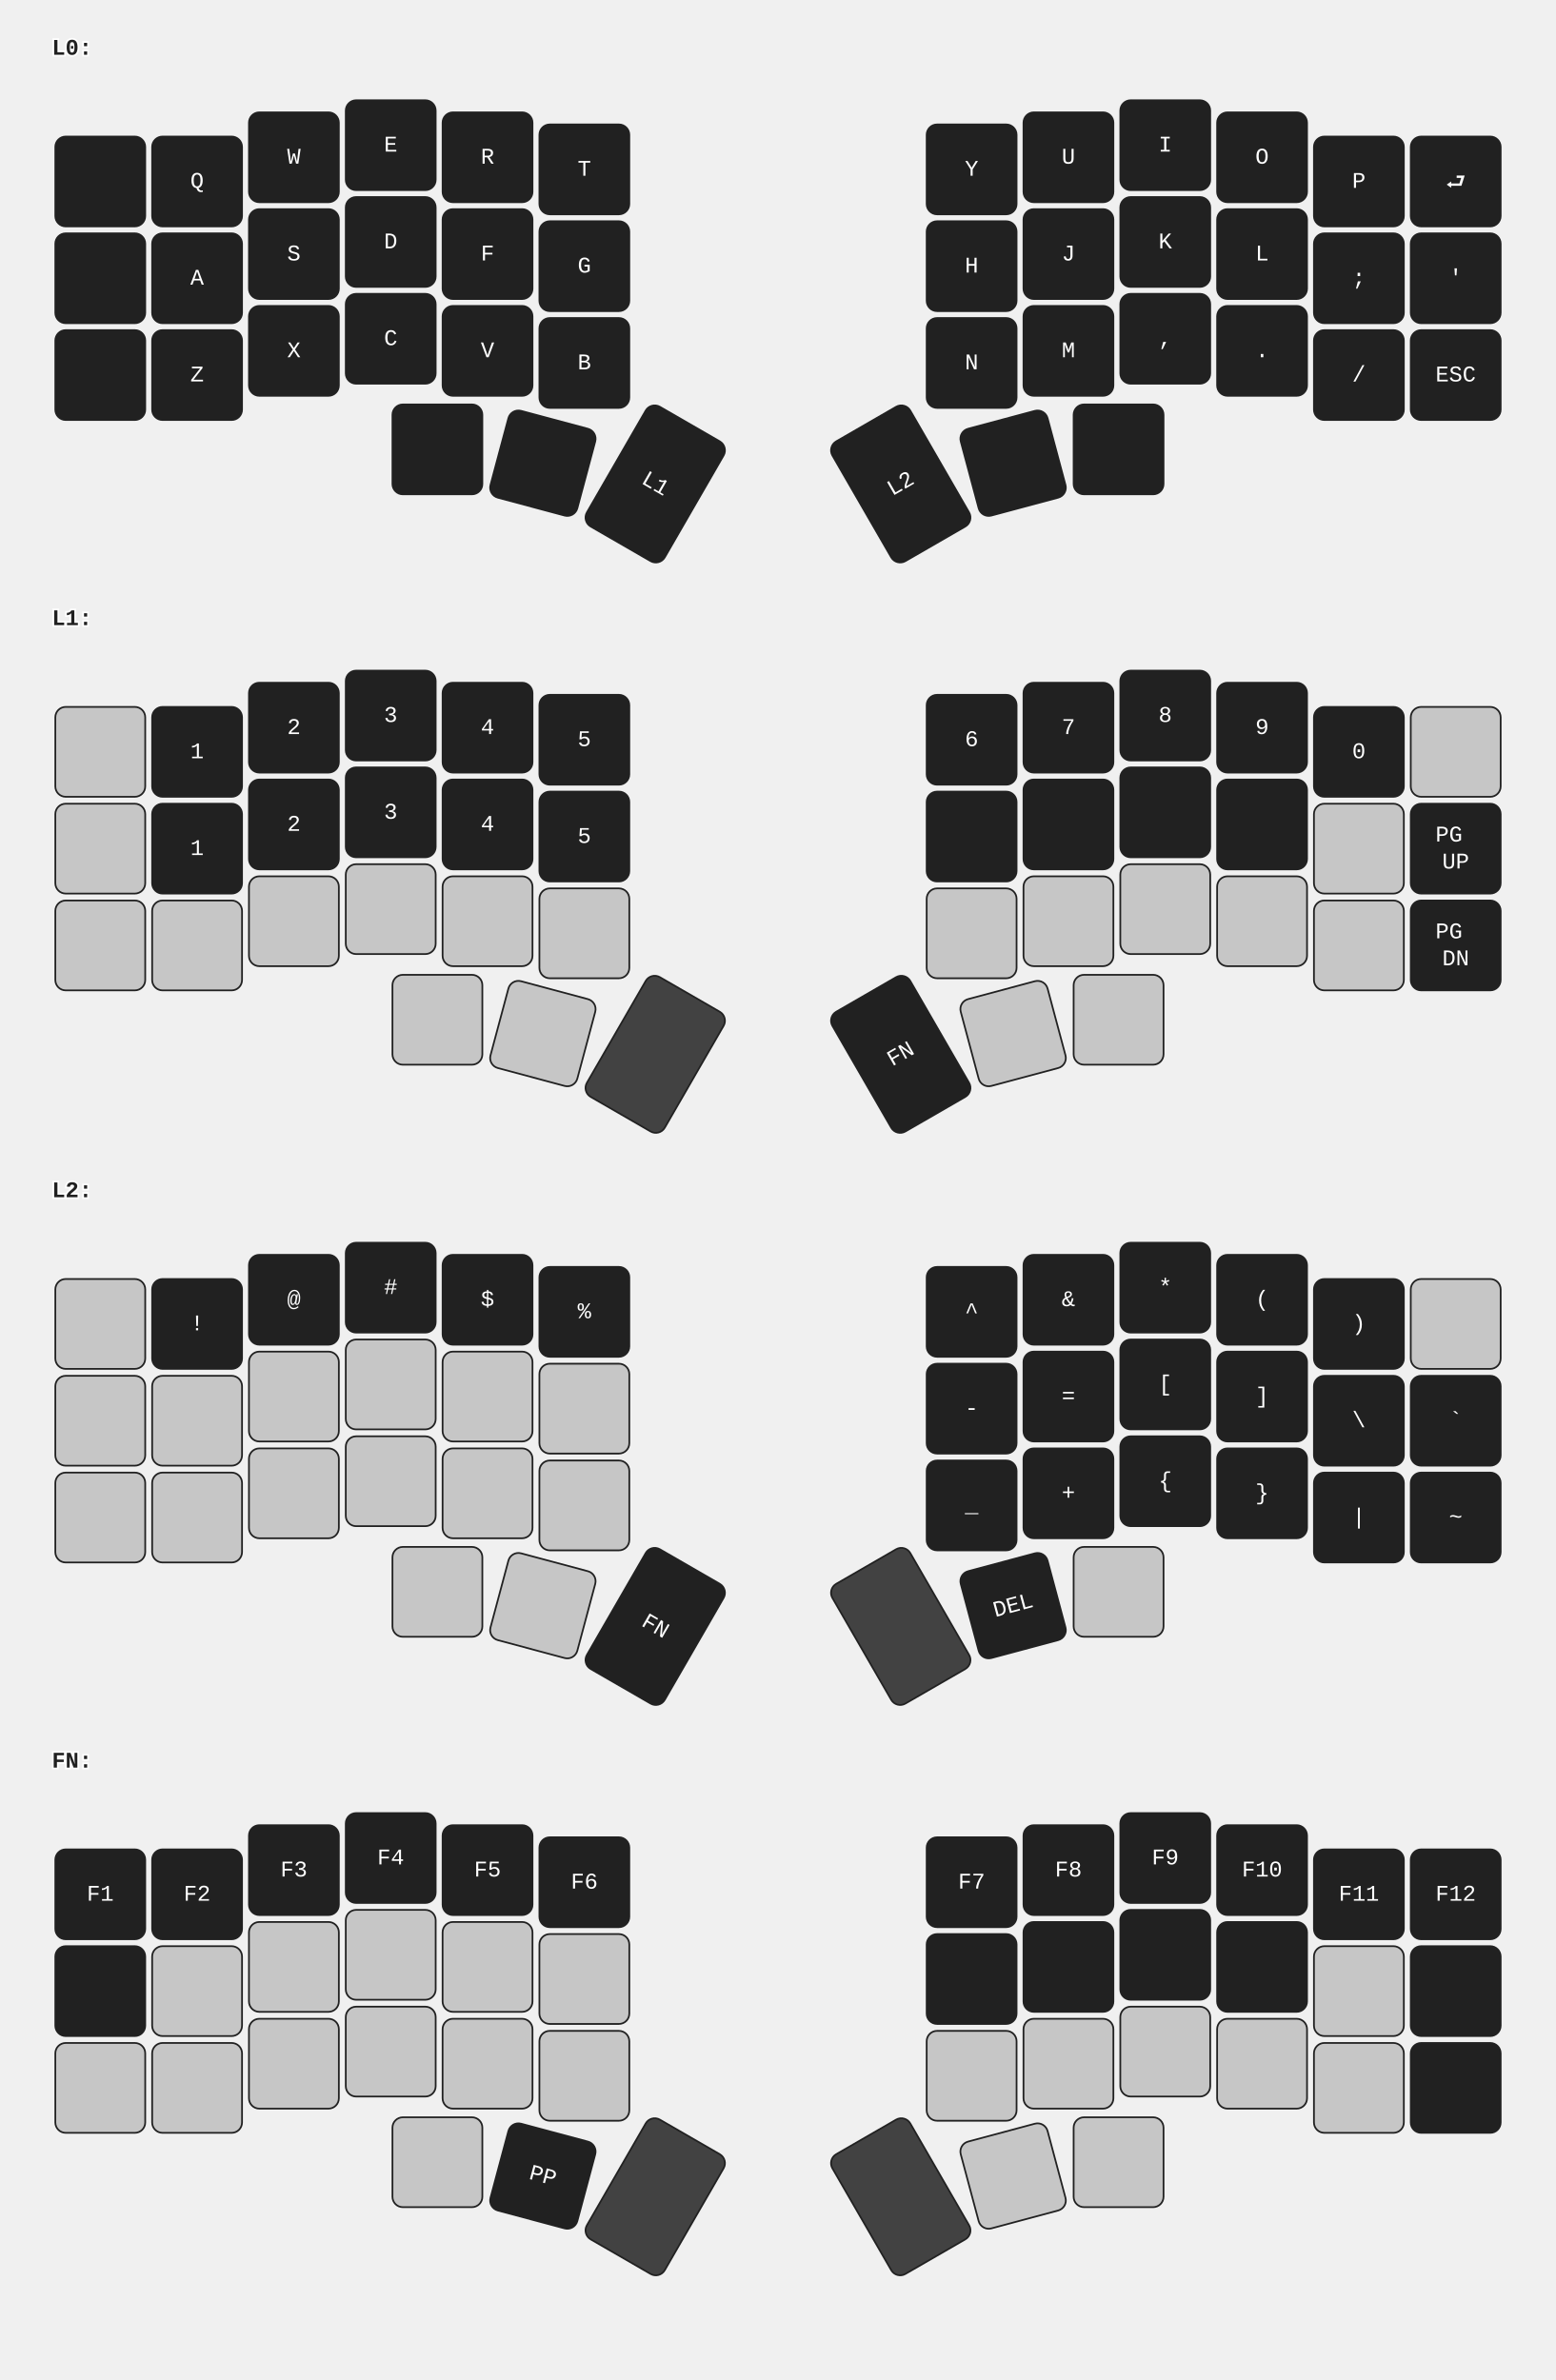
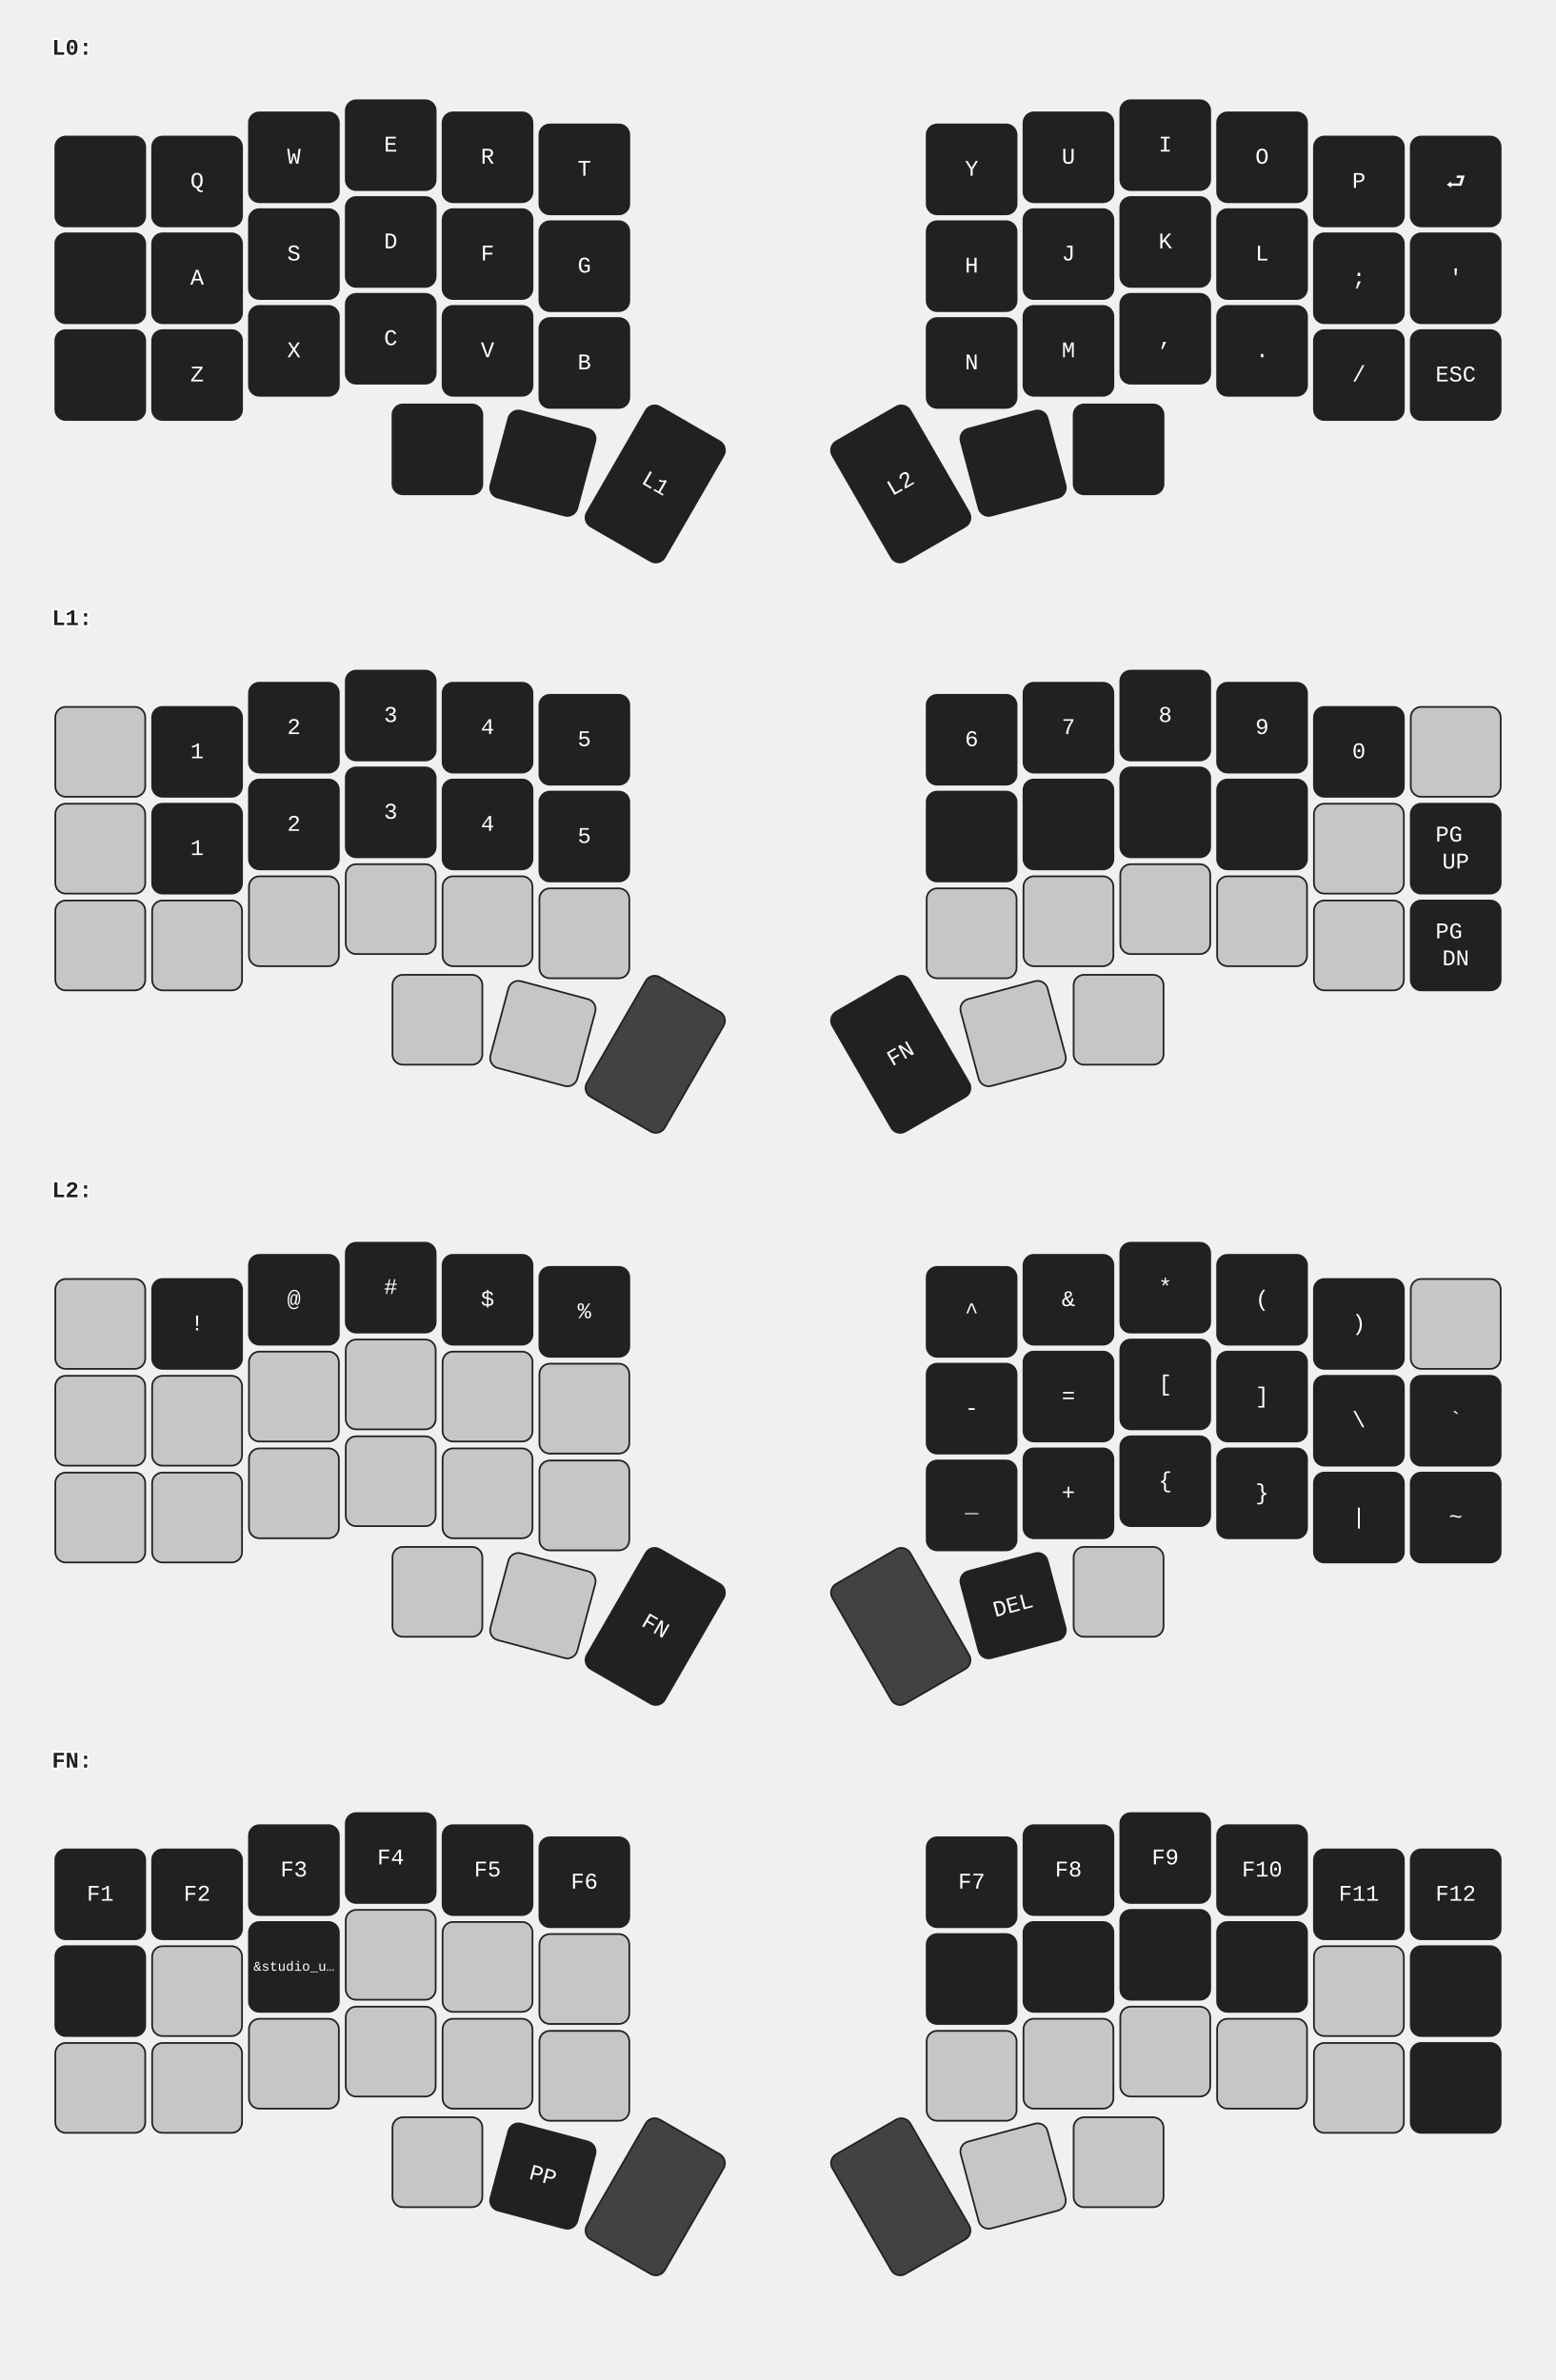
<svg xmlns="http://www.w3.org/2000/svg" xmlns:xlink="http://www.w3.org/1999/xlink" width="900" height="1377" viewBox="0 0 900 1377" class="keymap">
  <defs>/* start glyphs */
<svg id="mdi:apple-keyboard-command">
      <svg id="mdi-apple-keyboard-command" viewBox="0 0 24 24">
        <path d="M6,2A4,4 0 0,1 10,6V8H14V6A4,4 0 0,1 18,2A4,4 0 0,1 22,6A4,4 0 0,1 18,10H16V14H18A4,4 0 0,1 22,18A4,4 0 0,1 18,22A4,4 0 0,1 14,18V16H10V18A4,4 0 0,1 6,22A4,4 0 0,1 2,18A4,4 0 0,1 6,14H8V10H6A4,4 0 0,1 2,6A4,4 0 0,1 6,2M16,18A2,2 0 0,0 18,20A2,2 0 0,0 20,18A2,2 0 0,0 18,16H16V18M14,10H10V14H14V10M6,16A2,2 0 0,0 4,18A2,2 0 0,0 6,20A2,2 0 0,0 8,18V16H6M8,6A2,2 0 0,0 6,4A2,2 0 0,0 4,6A2,2 0 0,0 6,8H8V6M18,8A2,2 0 0,0 20,6A2,2 0 0,0 18,4A2,2 0 0,0 16,6V8H18Z" />
      </svg>
    </svg>
    <svg id="mdi:apple-keyboard-control">
      <svg id="mdi-apple-keyboard-control" viewBox="0 0 24 24">
        <path d="M19.78,11.78L18.36,13.19L12,6.83L5.64,13.19L4.22,11.78L12,4L19.78,11.78Z" />
      </svg>
    </svg>
    <svg id="mdi:apple-keyboard-option">
      <svg id="mdi-apple-keyboard-option" viewBox="0 0 24 24">
        <path d="M3,4H9.11L16.15,18H21V20H14.88L7.84,6H3V4M14,4H21V6H14V4Z" />
      </svg>
    </svg>
    <svg id="mdi:apple-keyboard-shift">
      <svg id="mdi-apple-keyboard-shift" viewBox="0 0 24 24">
        <path d="M15,18V12H17.17L12,6.83L6.83,12H9V18H15M12,4L22,14H17V20H7V14H2L12,4Z" />
      </svg>
    </svg>
    <svg id="mdi:arrow-down">
      <svg id="mdi-arrow-down" viewBox="0 0 24 24">
        <path d="M11,4H13V16L18.5,10.5L19.92,11.92L12,19.84L4.08,11.92L5.5,10.5L11,16V4Z" />
      </svg>
    </svg>
    <svg id="mdi:arrow-left">
      <svg id="mdi-arrow-left" viewBox="0 0 24 24">
        <path d="M20,11V13H8L13.5,18.5L12.08,19.92L4.16,12L12.08,4.08L13.5,5.5L8,11H20Z" />
      </svg>
    </svg>
    <svg id="mdi:arrow-right">
      <svg id="mdi-arrow-right" viewBox="0 0 24 24">
        <path d="M4,11V13H16L10.5,18.5L11.92,19.92L19.84,12L11.92,4.08L10.5,5.5L16,11H4Z" />
      </svg>
    </svg>
    <svg id="mdi:arrow-up">
      <svg id="mdi-arrow-up" viewBox="0 0 24 24">
        <path d="M13,20H11V8L5.5,13.5L4.08,12.08L12,4.16L19.92,12.08L18.5,13.5L13,8V20Z" />
      </svg>
    </svg>
    <svg id="mdi:backspace-outline">
      <svg id="mdi-backspace-outline" viewBox="0 0 24 24">
        <path d="M19,15.59L17.59,17L14,13.41L10.41,17L9,15.59L12.59,12L9,8.41L10.41,7L14,10.59L17.59,7L19,8.41L15.41,12L19,15.59M22,3A2,2 0 0,1 24,5V19A2,2 0 0,1 22,21H7C6.31,21 5.77,20.64 5.41,20.11L0,12L5.41,3.88C5.77,3.35 6.31,3 7,3H22M22,5H7L2.28,12L7,19H22V5Z" />
      </svg>
    </svg>
    <svg id="mdi:bluetooth">
      <svg id="mdi-bluetooth" viewBox="0 0 24 24">
        <path d="M14.88,16.29L13,18.17V14.41M13,5.83L14.88,7.71L13,9.58M17.71,7.71L12,2H11V9.58L6.41,5L5,6.41L10.59,12L5,17.58L6.41,19L11,14.41V22H12L17.71,16.29L13.41,12L17.71,7.71Z" />
      </svg>
    </svg>
    <svg id="mdi:brightness-5">
      <svg id="mdi-brightness-5" viewBox="0 0 24 24">
        <path d="M12,18A6,6 0 0,1 6,12A6,6 0 0,1 12,6A6,6 0 0,1 18,12A6,6 0 0,1 12,18M20,15.31L23.31,12L20,8.69V4H15.31L12,0.69L8.69,4H4V8.69L0.69,12L4,15.31V20H8.69L12,23.31L15.31,20H20V15.31Z" />
      </svg>
    </svg>
    <svg id="mdi:brightness-7">
      <svg id="mdi-brightness-7" viewBox="0 0 24 24">
        <path d="M12,8A4,4 0 0,0 8,12A4,4 0 0,0 12,16A4,4 0 0,0 16,12A4,4 0 0,0 12,8M12,18A6,6 0 0,1 6,12A6,6 0 0,1 12,6A6,6 0 0,1 18,12A6,6 0 0,1 12,18M20,8.69V4H15.31L12,0.69L8.69,4H4V8.69L0.69,12L4,15.31V20H8.69L12,23.31L15.31,20H20V15.31L23.31,12L20,8.69Z" />
      </svg>
    </svg>
    <svg id="mdi:keyboard-space">
      <svg id="mdi-keyboard-space" viewBox="0 0 24 24">
        <path d="M3 15H5V19H19V15H21V19C21 20.1 20.1 21 19 21H5C3.9 21 3 20.1 3 19V15Z" />
      </svg>
    </svg>
    <svg id="mdi:keyboard-tab">
      <svg id="mdi-keyboard-tab" viewBox="0 0 24 24">
        <path d="M20,18H22V6H20M11.59,7.41L15.17,11H1V13H15.17L11.59,16.58L13,18L19,12L13,6L11.59,7.41Z" />
      </svg>
    </svg>
    <svg id="mdi:skip-backward">
      <svg id="mdi-skip-backward" viewBox="0 0 24 24">
        <path d="M20,5V19L13,12M6,5V19H4V5M13,5V19L6,12" />
      </svg>
    </svg>
    <svg id="mdi:skip-forward">
      <svg id="mdi-skip-forward" viewBox="0 0 24 24">
        <path d="M4,5V19L11,12M18,5V19H20V5M11,5V19L18,12" />
      </svg>
    </svg>
    <svg id="mdi:toggle-switch">
      <svg id="mdi-toggle-switch" viewBox="0 0 24 24">
        <path d="M17,7H7A5,5 0 0,0 2,12A5,5 0 0,0 7,17H17A5,5 0 0,0 22,12A5,5 0 0,0 17,7M17,15A3,3 0 0,1 14,12A3,3 0 0,1 17,9A3,3 0 0,1 20,12A3,3 0 0,1 17,15Z" />
      </svg>
    </svg>
    <svg id="mdi:volume-minus">
      <svg id="mdi-volume-minus" viewBox="0 0 24 24">
        <path d="M3,9H7L12,4V20L7,15H3V9M14,11H22V13H14V11Z" />
      </svg>
    </svg>
    <svg id="mdi:volume-plus">
      <svg id="mdi-volume-plus" viewBox="0 0 24 24">
        <path d="M3,9H7L12,4V20L7,15H3V9M14,11H17V8H19V11H22V13H19V16H17V13H14V11Z" />
      </svg>
    </svg>
  </defs>/* end glyphs */
<style>/* inherit to force styles through use tags*/
svg path {
    fill: inherit;
}
/* font and background color specifications */
svg.keymap {
    font-family: Ubuntu Mono,SFMono-Regular,Consolas,Liberation Mono,Menlo,monospace;
    font-size: 13px;
    font-kerning: normal;
    text-rendering: optimizeLegibility;
    fill: #fff;
}

/* default key styling */
rect.key {
    fill: #212121;
    stroke: #212121;
    stroke-width: 1;
}

/* color accent for combo boxes */
rect.combo {
    fill: #424242;
}

/* color accent for held keys */
rect.held, rect.combo.held {
    fill: #424242;
}

/* color accent for ghost (optional) keys */
rect.ghost, rect.combo.ghost {
    fill: #ddd;
}

rect.trans {
  fill: rgba(33, 33, 33, 0.2)
}

text {
    text-anchor: middle;
    dominant-baseline: middle;
}

/* styling for layer labels */
text.label {
    font-weight: bold;
    text-anchor: start;
    stroke: white;
    fill: #212121;
    stroke-width: 2;
    paint-order: stroke;
}

/* styling for combo tap, and key hold/shifted label text */
text.combo, text.hold, text.shifted {
    font-size: 11px;
}

text.hold {
    text-anchor: middle;
    dominant-baseline: auto;
}

text.shifted {
    text-anchor: middle;
    dominant-baseline: hanging;
}

/* styling for hold/shifted label text in combo box */
text.combo.hold, text.combo.shifted {
    font-size: 8px;
}

/* lighter symbol for transparent keys */
text.trans {
    fill: transparent;
}

/* styling for combo dendrons */
path.combo {
    stroke-width: 1;
    stroke: gray;
    fill: none;
}

/* Start Tabler Icons Cleanup */
/* cannot use height/width with glyphs */
.icon-tabler &gt; path {
    fill: inherit;
    stroke: inherit;
}
/* hide tabler's default box */
.icon-tabler &gt; path[stroke="none"][fill="none"] {
    visibility: collapse;
}
/* End Tabler Icons Cleanup */
</style>
  <g transform="translate(30, 0)" class="layer-L0">
-     <text x="0" y="28" class="label">L0:</text>
+     <text x="0" y="28" class="label" id="L0">L0:</text>
    <g transform="translate(0, 56)">
      <g transform="translate(28, 49)" class="key keypos-0">
        <rect rx="6" ry="6" x="-26" y="-26" width="52" height="52" class="key" />
        <use href="#mdi:keyboard-tab" xlink:href="#mdi:keyboard-tab" x="-6" y="-6" height="13" width="13.0" class="key tap glyph mdi:keyboard-tab" />
      </g>
      <g transform="translate(84, 49)" class="key keypos-1">
        <rect rx="6" ry="6" x="-26" y="-26" width="52" height="52" class="key" />
        <text x="0" y="0" class="key tap">Q</text>
      </g>
      <g transform="translate(140, 35)" class="key keypos-2">
        <rect rx="6" ry="6" x="-26" y="-26" width="52" height="52" class="key" />
        <text x="0" y="0" class="key tap">W</text>
      </g>
      <g transform="translate(196, 28)" class="key keypos-3">
        <rect rx="6" ry="6" x="-26" y="-26" width="52" height="52" class="key" />
        <text x="0" y="0" class="key tap">E</text>
      </g>
      <g transform="translate(252, 35)" class="key keypos-4">
        <rect rx="6" ry="6" x="-26" y="-26" width="52" height="52" class="key" />
        <text x="0" y="0" class="key tap">R</text>
      </g>
      <g transform="translate(308, 42)" class="key keypos-5">
        <rect rx="6" ry="6" x="-26" y="-26" width="52" height="52" class="key" />
        <text x="0" y="0" class="key tap">T</text>
      </g>
      <g transform="translate(532, 42)" class="key keypos-6">
        <rect rx="6" ry="6" x="-26" y="-26" width="52" height="52" class="key" />
        <text x="0" y="0" class="key tap">Y</text>
      </g>
      <g transform="translate(588, 35)" class="key keypos-7">
        <rect rx="6" ry="6" x="-26" y="-26" width="52" height="52" class="key" />
        <text x="0" y="0" class="key tap">U</text>
      </g>
      <g transform="translate(644, 28)" class="key keypos-8">
        <rect rx="6" ry="6" x="-26" y="-26" width="52" height="52" class="key" />
        <text x="0" y="0" class="key tap">I</text>
      </g>
      <g transform="translate(700, 35)" class="key keypos-9">
        <rect rx="6" ry="6" x="-26" y="-26" width="52" height="52" class="key" />
        <text x="0" y="0" class="key tap">O</text>
      </g>
      <g transform="translate(756, 49)" class="key keypos-10">
        <rect rx="6" ry="6" x="-26" y="-26" width="52" height="52" class="key" />
        <text x="0" y="0" class="key tap">P</text>
      </g>
      <g transform="translate(812, 49)" class="key keypos-11">
        <rect rx="6" ry="6" x="-26" y="-26" width="52" height="52" class="key" />
        <text x="0" y="0" class="key tap">⮐</text>
      </g>
      <g transform="translate(28, 105)" class="key keypos-12">
        <rect rx="6" ry="6" x="-26" y="-26" width="52" height="52" class="key" />
        <use href="#mdi:apple-keyboard-control" xlink:href="#mdi:apple-keyboard-control" x="-6" y="-6" height="13" width="13.0" class="key tap glyph mdi:apple-keyboard-control" />
      </g>
      <g transform="translate(84, 105)" class="key keypos-13">
        <rect rx="6" ry="6" x="-26" y="-26" width="52" height="52" class="key" />
        <text x="0" y="0" class="key tap">A</text>
      </g>
      <g transform="translate(140, 91)" class="key keypos-14">
        <rect rx="6" ry="6" x="-26" y="-26" width="52" height="52" class="key" />
        <text x="0" y="0" class="key tap">S</text>
      </g>
      <g transform="translate(196, 84)" class="key keypos-15">
        <rect rx="6" ry="6" x="-26" y="-26" width="52" height="52" class="key" />
        <text x="0" y="0" class="key tap">D</text>
      </g>
      <g transform="translate(252, 91)" class="key keypos-16">
        <rect rx="6" ry="6" x="-26" y="-26" width="52" height="52" class="key" />
        <text x="0" y="0" class="key tap">F</text>
      </g>
      <g transform="translate(308, 98)" class="key keypos-17">
        <rect rx="6" ry="6" x="-26" y="-26" width="52" height="52" class="key" />
        <text x="0" y="0" class="key tap">G</text>
      </g>
      <g transform="translate(532, 98)" class="key keypos-18">
        <rect rx="6" ry="6" x="-26" y="-26" width="52" height="52" class="key" />
        <text x="0" y="0" class="key tap">H</text>
      </g>
      <g transform="translate(588, 91)" class="key keypos-19">
        <rect rx="6" ry="6" x="-26" y="-26" width="52" height="52" class="key" />
        <text x="0" y="0" class="key tap">J</text>
      </g>
      <g transform="translate(644, 84)" class="key keypos-20">
        <rect rx="6" ry="6" x="-26" y="-26" width="52" height="52" class="key" />
        <text x="0" y="0" class="key tap">K</text>
      </g>
      <g transform="translate(700, 91)" class="key keypos-21">
        <rect rx="6" ry="6" x="-26" y="-26" width="52" height="52" class="key" />
        <text x="0" y="0" class="key tap">L</text>
      </g>
      <g transform="translate(756, 105)" class="key keypos-22">
        <rect rx="6" ry="6" x="-26" y="-26" width="52" height="52" class="key" />
        <text x="0" y="0" class="key tap">;</text>
      </g>
      <g transform="translate(812, 105)" class="key keypos-23">
        <rect rx="6" ry="6" x="-26" y="-26" width="52" height="52" class="key" />
        <text x="0" y="0" class="key tap">'</text>
      </g>
      <g transform="translate(28, 161)" class="key keypos-24">
        <rect rx="6" ry="6" x="-26" y="-26" width="52" height="52" class="key" />
        <use href="#mdi:apple-keyboard-shift" xlink:href="#mdi:apple-keyboard-shift" x="-6" y="-6" height="13" width="13.0" class="key tap glyph mdi:apple-keyboard-shift" />
      </g>
      <g transform="translate(84, 161)" class="key keypos-25">
        <rect rx="6" ry="6" x="-26" y="-26" width="52" height="52" class="key" />
        <text x="0" y="0" class="key tap">Z</text>
      </g>
      <g transform="translate(140, 147)" class="key keypos-26">
        <rect rx="6" ry="6" x="-26" y="-26" width="52" height="52" class="key" />
        <text x="0" y="0" class="key tap">X</text>
      </g>
      <g transform="translate(196, 140)" class="key keypos-27">
        <rect rx="6" ry="6" x="-26" y="-26" width="52" height="52" class="key" />
        <text x="0" y="0" class="key tap">C</text>
      </g>
      <g transform="translate(252, 147)" class="key keypos-28">
        <rect rx="6" ry="6" x="-26" y="-26" width="52" height="52" class="key" />
        <text x="0" y="0" class="key tap">V</text>
      </g>
      <g transform="translate(308, 154)" class="key keypos-29">
        <rect rx="6" ry="6" x="-26" y="-26" width="52" height="52" class="key" />
        <text x="0" y="0" class="key tap">B</text>
      </g>
      <g transform="translate(532, 154)" class="key keypos-30">
        <rect rx="6" ry="6" x="-26" y="-26" width="52" height="52" class="key" />
        <text x="0" y="0" class="key tap">N</text>
      </g>
      <g transform="translate(588, 147)" class="key keypos-31">
        <rect rx="6" ry="6" x="-26" y="-26" width="52" height="52" class="key" />
        <text x="0" y="0" class="key tap">M</text>
      </g>
      <g transform="translate(644, 140)" class="key keypos-32">
        <rect rx="6" ry="6" x="-26" y="-26" width="52" height="52" class="key" />
        <text x="0" y="0" class="key tap">,</text>
      </g>
      <g transform="translate(700, 147)" class="key keypos-33">
        <rect rx="6" ry="6" x="-26" y="-26" width="52" height="52" class="key" />
        <text x="0" y="0" class="key tap">.</text>
      </g>
      <g transform="translate(756, 161)" class="key keypos-34">
        <rect rx="6" ry="6" x="-26" y="-26" width="52" height="52" class="key" />
        <text x="0" y="0" class="key tap">/</text>
      </g>
      <g transform="translate(812, 161)" class="key keypos-35">
        <rect rx="6" ry="6" x="-26" y="-26" width="52" height="52" class="key" />
        <text x="0" y="0" class="key tap">ESC</text>
      </g>
      <g transform="translate(223, 204)" class="key keypos-36">
        <rect rx="6" ry="6" x="-26" y="-26" width="52" height="52" class="key" />
        <use href="#mdi:apple-keyboard-command" xlink:href="#mdi:apple-keyboard-command" x="-6" y="-6" height="13" width="13.0" class="key tap glyph mdi:apple-keyboard-command" />
      </g>
      <g transform="translate(284, 212) rotate(15.0)" class="key keypos-37">
        <rect rx="6" ry="6" x="-26" y="-26" width="52" height="52" class="key" />
        <use href="#mdi:keyboard-space" xlink:href="#mdi:keyboard-space" x="-6" y="-6" height="13" width="13.0" class="key tap glyph mdi:keyboard-space" />
      </g>
      <g transform="translate(349, 224) rotate(30.0)" class="key keypos-38">
        <rect rx="6" ry="6" x="-26" y="-40" width="52" height="80" class="key" />
-         <text x="0" y="0" class="key tap">L1</text>
+         <a href="#L1">
+           <text x="0" y="0" class="key tap layer-activator">L1</text>
+         </a>
      </g>
      <g transform="translate(491, 224) rotate(-30.0)" class="key keypos-39">
        <rect rx="6" ry="6" x="-26" y="-40" width="52" height="80" class="key" />
-         <text x="0" y="0" class="key tap">L2</text>
+         <a href="#L2">
+           <text x="0" y="0" class="key tap layer-activator">L2</text>
+         </a>
      </g>
      <g transform="translate(556, 212) rotate(-15.0)" class="key keypos-40">
        <rect rx="6" ry="6" x="-26" y="-26" width="52" height="52" class="key" />
        <use href="#mdi:backspace-outline" xlink:href="#mdi:backspace-outline" x="-6" y="-6" height="13" width="13.0" class="key tap glyph mdi:backspace-outline" />
      </g>
      <g transform="translate(617, 204)" class="key keypos-41">
        <rect rx="6" ry="6" x="-26" y="-26" width="52" height="52" class="key" />
        <use href="#mdi:apple-keyboard-option" xlink:href="#mdi:apple-keyboard-option" x="-6" y="-6" height="13" width="13.0" class="key tap glyph mdi:apple-keyboard-option" />
      </g>
    </g>
  </g>
  <g transform="translate(30, 330)" class="layer-L1">
-     <text x="0" y="28" class="label">L1:</text>
+     <text x="0" y="28" class="label" id="L1">L1:</text>
    <g transform="translate(0, 56)">
      <g transform="translate(28, 49)" class="key trans keypos-0">
        <rect rx="6" ry="6" x="-26" y="-26" width="52" height="52" class="key trans" />
        <text x="0" y="0" class="key trans tap">▽</text>
      </g>
      <g transform="translate(84, 49)" class="key keypos-1">
        <rect rx="6" ry="6" x="-26" y="-26" width="52" height="52" class="key" />
        <text x="0" y="0" class="key tap">1</text>
      </g>
      <g transform="translate(140, 35)" class="key keypos-2">
        <rect rx="6" ry="6" x="-26" y="-26" width="52" height="52" class="key" />
        <text x="0" y="0" class="key tap">2</text>
      </g>
      <g transform="translate(196, 28)" class="key keypos-3">
        <rect rx="6" ry="6" x="-26" y="-26" width="52" height="52" class="key" />
        <text x="0" y="0" class="key tap">3</text>
      </g>
      <g transform="translate(252, 35)" class="key keypos-4">
        <rect rx="6" ry="6" x="-26" y="-26" width="52" height="52" class="key" />
        <text x="0" y="0" class="key tap">4</text>
      </g>
      <g transform="translate(308, 42)" class="key keypos-5">
        <rect rx="6" ry="6" x="-26" y="-26" width="52" height="52" class="key" />
        <text x="0" y="0" class="key tap">5</text>
      </g>
      <g transform="translate(532, 42)" class="key keypos-6">
        <rect rx="6" ry="6" x="-26" y="-26" width="52" height="52" class="key" />
        <text x="0" y="0" class="key tap">6</text>
      </g>
      <g transform="translate(588, 35)" class="key keypos-7">
        <rect rx="6" ry="6" x="-26" y="-26" width="52" height="52" class="key" />
        <text x="0" y="0" class="key tap">7</text>
      </g>
      <g transform="translate(644, 28)" class="key keypos-8">
        <rect rx="6" ry="6" x="-26" y="-26" width="52" height="52" class="key" />
        <text x="0" y="0" class="key tap">8</text>
      </g>
      <g transform="translate(700, 35)" class="key keypos-9">
        <rect rx="6" ry="6" x="-26" y="-26" width="52" height="52" class="key" />
        <text x="0" y="0" class="key tap">9</text>
      </g>
      <g transform="translate(756, 49)" class="key keypos-10">
        <rect rx="6" ry="6" x="-26" y="-26" width="52" height="52" class="key" />
        <text x="0" y="0" class="key tap">0</text>
      </g>
      <g transform="translate(812, 49)" class="key trans keypos-11">
        <rect rx="6" ry="6" x="-26" y="-26" width="52" height="52" class="key trans" />
        <text x="0" y="0" class="key trans tap">▽</text>
      </g>
      <g transform="translate(28, 105)" class="key trans keypos-12">
        <rect rx="6" ry="6" x="-26" y="-26" width="52" height="52" class="key trans" />
        <text x="0" y="0" class="key trans tap">▽</text>
      </g>
      <g transform="translate(84, 105)" class="key keypos-13">
        <rect rx="6" ry="6" x="-26" y="-26" width="52" height="52" class="key" />
        <text x="0" y="0" class="key tap">1</text>
        <use href="#mdi:bluetooth" xlink:href="#mdi:bluetooth" x="-5" y="-24" height="10" width="10.0" class="key shifted glyph mdi:bluetooth" />
      </g>
      <g transform="translate(140, 91)" class="key keypos-14">
        <rect rx="6" ry="6" x="-26" y="-26" width="52" height="52" class="key" />
        <text x="0" y="0" class="key tap">2</text>
        <use href="#mdi:bluetooth" xlink:href="#mdi:bluetooth" x="-5" y="-24" height="10" width="10.0" class="key shifted glyph mdi:bluetooth" />
      </g>
      <g transform="translate(196, 84)" class="key keypos-15">
        <rect rx="6" ry="6" x="-26" y="-26" width="52" height="52" class="key" />
        <text x="0" y="0" class="key tap">3</text>
        <use href="#mdi:bluetooth" xlink:href="#mdi:bluetooth" x="-5" y="-24" height="10" width="10.0" class="key shifted glyph mdi:bluetooth" />
      </g>
      <g transform="translate(252, 91)" class="key keypos-16">
        <rect rx="6" ry="6" x="-26" y="-26" width="52" height="52" class="key" />
        <text x="0" y="0" class="key tap">4</text>
        <use href="#mdi:bluetooth" xlink:href="#mdi:bluetooth" x="-5" y="-24" height="10" width="10.0" class="key shifted glyph mdi:bluetooth" />
      </g>
      <g transform="translate(308, 98)" class="key keypos-17">
        <rect rx="6" ry="6" x="-26" y="-26" width="52" height="52" class="key" />
        <text x="0" y="0" class="key tap">5</text>
        <use href="#mdi:bluetooth" xlink:href="#mdi:bluetooth" x="-5" y="-24" height="10" width="10.0" class="key shifted glyph mdi:bluetooth" />
      </g>
      <g transform="translate(532, 98)" class="key keypos-18">
        <rect rx="6" ry="6" x="-26" y="-26" width="52" height="52" class="key" />
        <use href="#mdi:arrow-left" xlink:href="#mdi:arrow-left" x="-6" y="-6" height="13" width="13.0" class="key tap glyph mdi:arrow-left" />
      </g>
      <g transform="translate(588, 91)" class="key keypos-19">
        <rect rx="6" ry="6" x="-26" y="-26" width="52" height="52" class="key" />
        <use href="#mdi:arrow-down" xlink:href="#mdi:arrow-down" x="-6" y="-6" height="13" width="13.0" class="key tap glyph mdi:arrow-down" />
      </g>
      <g transform="translate(644, 84)" class="key keypos-20">
        <rect rx="6" ry="6" x="-26" y="-26" width="52" height="52" class="key" />
        <use href="#mdi:arrow-up" xlink:href="#mdi:arrow-up" x="-6" y="-6" height="13" width="13.0" class="key tap glyph mdi:arrow-up" />
      </g>
      <g transform="translate(700, 91)" class="key keypos-21">
        <rect rx="6" ry="6" x="-26" y="-26" width="52" height="52" class="key" />
        <use href="#mdi:arrow-right" xlink:href="#mdi:arrow-right" x="-6" y="-6" height="13" width="13.0" class="key tap glyph mdi:arrow-right" />
      </g>
      <g transform="translate(756, 105)" class="key trans keypos-22">
        <rect rx="6" ry="6" x="-26" y="-26" width="52" height="52" class="key trans" />
        <text x="0" y="0" class="key trans tap">▽</text>
      </g>
      <g transform="translate(812, 105)" class="key keypos-23">
        <rect rx="6" ry="6" x="-26" y="-26" width="52" height="52" class="key" />
        <text x="0" y="0" class="key tap">
          <tspan x="0" dy="-0.6em">PG</tspan>
          <tspan x="0" dy="1.2em">UP</tspan>
        </text>
      </g>
      <g transform="translate(28, 161)" class="key trans keypos-24">
        <rect rx="6" ry="6" x="-26" y="-26" width="52" height="52" class="key trans" />
        <text x="0" y="0" class="key trans tap">▽</text>
      </g>
      <g transform="translate(84, 161)" class="key trans keypos-25">
        <rect rx="6" ry="6" x="-26" y="-26" width="52" height="52" class="key trans" />
        <text x="0" y="0" class="key trans tap">▽</text>
      </g>
      <g transform="translate(140, 147)" class="key trans keypos-26">
        <rect rx="6" ry="6" x="-26" y="-26" width="52" height="52" class="key trans" />
        <text x="0" y="0" class="key trans tap">▽</text>
      </g>
      <g transform="translate(196, 140)" class="key trans keypos-27">
        <rect rx="6" ry="6" x="-26" y="-26" width="52" height="52" class="key trans" />
        <text x="0" y="0" class="key trans tap">▽</text>
      </g>
      <g transform="translate(252, 147)" class="key trans keypos-28">
        <rect rx="6" ry="6" x="-26" y="-26" width="52" height="52" class="key trans" />
        <text x="0" y="0" class="key trans tap">▽</text>
      </g>
      <g transform="translate(308, 154)" class="key trans keypos-29">
        <rect rx="6" ry="6" x="-26" y="-26" width="52" height="52" class="key trans" />
        <text x="0" y="0" class="key trans tap">▽</text>
      </g>
      <g transform="translate(532, 154)" class="key trans keypos-30">
        <rect rx="6" ry="6" x="-26" y="-26" width="52" height="52" class="key trans" />
        <text x="0" y="0" class="key trans tap">▽</text>
      </g>
      <g transform="translate(588, 147)" class="key trans keypos-31">
        <rect rx="6" ry="6" x="-26" y="-26" width="52" height="52" class="key trans" />
        <text x="0" y="0" class="key trans tap">▽</text>
      </g>
      <g transform="translate(644, 140)" class="key trans keypos-32">
        <rect rx="6" ry="6" x="-26" y="-26" width="52" height="52" class="key trans" />
        <text x="0" y="0" class="key trans tap">▽</text>
      </g>
      <g transform="translate(700, 147)" class="key trans keypos-33">
        <rect rx="6" ry="6" x="-26" y="-26" width="52" height="52" class="key trans" />
        <text x="0" y="0" class="key trans tap">▽</text>
      </g>
      <g transform="translate(756, 161)" class="key trans keypos-34">
        <rect rx="6" ry="6" x="-26" y="-26" width="52" height="52" class="key trans" />
        <text x="0" y="0" class="key trans tap">▽</text>
      </g>
      <g transform="translate(812, 161)" class="key keypos-35">
        <rect rx="6" ry="6" x="-26" y="-26" width="52" height="52" class="key" />
        <text x="0" y="0" class="key tap">
          <tspan x="0" dy="-0.6em">PG</tspan>
          <tspan x="0" dy="1.2em">DN</tspan>
        </text>
      </g>
      <g transform="translate(223, 204)" class="key trans keypos-36">
        <rect rx="6" ry="6" x="-26" y="-26" width="52" height="52" class="key trans" />
        <text x="0" y="0" class="key trans tap">▽</text>
      </g>
      <g transform="translate(284, 212) rotate(15.0)" class="key trans keypos-37">
        <rect rx="6" ry="6" x="-26" y="-26" width="52" height="52" class="key trans" />
        <text x="0" y="0" class="key trans tap">▽</text>
      </g>
      <g transform="translate(349, 224) rotate(30.0)" class="key held keypos-38">
        <rect rx="6" ry="6" x="-26" y="-40" width="52" height="80" class="key held" />
      </g>
      <g transform="translate(491, 224) rotate(-30.0)" class="key keypos-39">
        <rect rx="6" ry="6" x="-26" y="-40" width="52" height="80" class="key" />
-         <text x="0" y="0" class="key tap">FN</text>
+         <a href="#FN">
+           <text x="0" y="0" class="key tap layer-activator">FN</text>
+         </a>
      </g>
      <g transform="translate(556, 212) rotate(-15.0)" class="key trans keypos-40">
        <rect rx="6" ry="6" x="-26" y="-26" width="52" height="52" class="key trans" />
        <text x="0" y="0" class="key trans tap">▽</text>
      </g>
      <g transform="translate(617, 204)" class="key trans keypos-41">
        <rect rx="6" ry="6" x="-26" y="-26" width="52" height="52" class="key trans" />
        <text x="0" y="0" class="key trans tap">▽</text>
      </g>
    </g>
  </g>
  <g transform="translate(30, 661)" class="layer-L2">
-     <text x="0" y="28" class="label">L2:</text>
+     <text x="0" y="28" class="label" id="L2">L2:</text>
    <g transform="translate(0, 56)">
      <g transform="translate(28, 49)" class="key trans keypos-0">
        <rect rx="6" ry="6" x="-26" y="-26" width="52" height="52" class="key trans" />
        <text x="0" y="0" class="key trans tap">▽</text>
      </g>
      <g transform="translate(84, 49)" class="key keypos-1">
        <rect rx="6" ry="6" x="-26" y="-26" width="52" height="52" class="key" />
        <text x="0" y="0" class="key tap">!</text>
      </g>
      <g transform="translate(140, 35)" class="key keypos-2">
        <rect rx="6" ry="6" x="-26" y="-26" width="52" height="52" class="key" />
        <text x="0" y="0" class="key tap">@</text>
      </g>
      <g transform="translate(196, 28)" class="key keypos-3">
        <rect rx="6" ry="6" x="-26" y="-26" width="52" height="52" class="key" />
        <text x="0" y="0" class="key tap">#</text>
      </g>
      <g transform="translate(252, 35)" class="key keypos-4">
        <rect rx="6" ry="6" x="-26" y="-26" width="52" height="52" class="key" />
        <text x="0" y="0" class="key tap">$</text>
      </g>
      <g transform="translate(308, 42)" class="key keypos-5">
        <rect rx="6" ry="6" x="-26" y="-26" width="52" height="52" class="key" />
        <text x="0" y="0" class="key tap">%</text>
      </g>
      <g transform="translate(532, 42)" class="key keypos-6">
        <rect rx="6" ry="6" x="-26" y="-26" width="52" height="52" class="key" />
        <text x="0" y="0" class="key tap">^</text>
      </g>
      <g transform="translate(588, 35)" class="key keypos-7">
        <rect rx="6" ry="6" x="-26" y="-26" width="52" height="52" class="key" />
        <text x="0" y="0" class="key tap">&amp;</text>
      </g>
      <g transform="translate(644, 28)" class="key keypos-8">
        <rect rx="6" ry="6" x="-26" y="-26" width="52" height="52" class="key" />
        <text x="0" y="0" class="key tap">*</text>
      </g>
      <g transform="translate(700, 35)" class="key keypos-9">
        <rect rx="6" ry="6" x="-26" y="-26" width="52" height="52" class="key" />
        <text x="0" y="0" class="key tap">(</text>
      </g>
      <g transform="translate(756, 49)" class="key keypos-10">
        <rect rx="6" ry="6" x="-26" y="-26" width="52" height="52" class="key" />
        <text x="0" y="0" class="key tap">)</text>
      </g>
      <g transform="translate(812, 49)" class="key trans keypos-11">
        <rect rx="6" ry="6" x="-26" y="-26" width="52" height="52" class="key trans" />
        <text x="0" y="0" class="key trans tap">▽</text>
      </g>
      <g transform="translate(28, 105)" class="key trans keypos-12">
        <rect rx="6" ry="6" x="-26" y="-26" width="52" height="52" class="key trans" />
        <text x="0" y="0" class="key trans tap">▽</text>
      </g>
      <g transform="translate(84, 105)" class="key trans keypos-13">
        <rect rx="6" ry="6" x="-26" y="-26" width="52" height="52" class="key trans" />
        <text x="0" y="0" class="key trans tap">▽</text>
      </g>
      <g transform="translate(140, 91)" class="key trans keypos-14">
        <rect rx="6" ry="6" x="-26" y="-26" width="52" height="52" class="key trans" />
        <text x="0" y="0" class="key trans tap">▽</text>
      </g>
      <g transform="translate(196, 84)" class="key trans keypos-15">
        <rect rx="6" ry="6" x="-26" y="-26" width="52" height="52" class="key trans" />
        <text x="0" y="0" class="key trans tap">▽</text>
      </g>
      <g transform="translate(252, 91)" class="key trans keypos-16">
        <rect rx="6" ry="6" x="-26" y="-26" width="52" height="52" class="key trans" />
        <text x="0" y="0" class="key trans tap">▽</text>
      </g>
      <g transform="translate(308, 98)" class="key trans keypos-17">
        <rect rx="6" ry="6" x="-26" y="-26" width="52" height="52" class="key trans" />
        <text x="0" y="0" class="key trans tap">▽</text>
      </g>
      <g transform="translate(532, 98)" class="key keypos-18">
        <rect rx="6" ry="6" x="-26" y="-26" width="52" height="52" class="key" />
        <text x="0" y="0" class="key tap">-</text>
      </g>
      <g transform="translate(588, 91)" class="key keypos-19">
        <rect rx="6" ry="6" x="-26" y="-26" width="52" height="52" class="key" />
        <text x="0" y="0" class="key tap">=</text>
      </g>
      <g transform="translate(644, 84)" class="key keypos-20">
        <rect rx="6" ry="6" x="-26" y="-26" width="52" height="52" class="key" />
        <text x="0" y="0" class="key tap">[</text>
      </g>
      <g transform="translate(700, 91)" class="key keypos-21">
        <rect rx="6" ry="6" x="-26" y="-26" width="52" height="52" class="key" />
        <text x="0" y="0" class="key tap">]</text>
      </g>
      <g transform="translate(756, 105)" class="key keypos-22">
        <rect rx="6" ry="6" x="-26" y="-26" width="52" height="52" class="key" />
        <text x="0" y="0" class="key tap">\</text>
      </g>
      <g transform="translate(812, 105)" class="key keypos-23">
        <rect rx="6" ry="6" x="-26" y="-26" width="52" height="52" class="key" />
        <text x="0" y="0" class="key tap">`</text>
      </g>
      <g transform="translate(28, 161)" class="key trans keypos-24">
        <rect rx="6" ry="6" x="-26" y="-26" width="52" height="52" class="key trans" />
        <text x="0" y="0" class="key trans tap">▽</text>
      </g>
      <g transform="translate(84, 161)" class="key trans keypos-25">
        <rect rx="6" ry="6" x="-26" y="-26" width="52" height="52" class="key trans" />
        <text x="0" y="0" class="key trans tap">▽</text>
      </g>
      <g transform="translate(140, 147)" class="key trans keypos-26">
        <rect rx="6" ry="6" x="-26" y="-26" width="52" height="52" class="key trans" />
        <text x="0" y="0" class="key trans tap">▽</text>
      </g>
      <g transform="translate(196, 140)" class="key trans keypos-27">
        <rect rx="6" ry="6" x="-26" y="-26" width="52" height="52" class="key trans" />
        <text x="0" y="0" class="key trans tap">▽</text>
      </g>
      <g transform="translate(252, 147)" class="key trans keypos-28">
        <rect rx="6" ry="6" x="-26" y="-26" width="52" height="52" class="key trans" />
        <text x="0" y="0" class="key trans tap">▽</text>
      </g>
      <g transform="translate(308, 154)" class="key trans keypos-29">
        <rect rx="6" ry="6" x="-26" y="-26" width="52" height="52" class="key trans" />
        <text x="0" y="0" class="key trans tap">▽</text>
      </g>
      <g transform="translate(532, 154)" class="key keypos-30">
        <rect rx="6" ry="6" x="-26" y="-26" width="52" height="52" class="key" />
        <text x="0" y="0" class="key tap">_</text>
      </g>
      <g transform="translate(588, 147)" class="key keypos-31">
        <rect rx="6" ry="6" x="-26" y="-26" width="52" height="52" class="key" />
        <text x="0" y="0" class="key tap">+</text>
      </g>
      <g transform="translate(644, 140)" class="key keypos-32">
        <rect rx="6" ry="6" x="-26" y="-26" width="52" height="52" class="key" />
        <text x="0" y="0" class="key tap">{</text>
      </g>
      <g transform="translate(700, 147)" class="key keypos-33">
        <rect rx="6" ry="6" x="-26" y="-26" width="52" height="52" class="key" />
        <text x="0" y="0" class="key tap">}</text>
      </g>
      <g transform="translate(756, 161)" class="key keypos-34">
        <rect rx="6" ry="6" x="-26" y="-26" width="52" height="52" class="key" />
        <text x="0" y="0" class="key tap">|</text>
      </g>
      <g transform="translate(812, 161)" class="key keypos-35">
        <rect rx="6" ry="6" x="-26" y="-26" width="52" height="52" class="key" />
        <text x="0" y="0" class="key tap">~</text>
      </g>
      <g transform="translate(223, 204)" class="key trans keypos-36">
        <rect rx="6" ry="6" x="-26" y="-26" width="52" height="52" class="key trans" />
        <text x="0" y="0" class="key trans tap">▽</text>
      </g>
      <g transform="translate(284, 212) rotate(15.0)" class="key trans keypos-37">
        <rect rx="6" ry="6" x="-26" y="-26" width="52" height="52" class="key trans" />
        <text x="0" y="0" class="key trans tap">▽</text>
      </g>
      <g transform="translate(349, 224) rotate(30.0)" class="key keypos-38">
        <rect rx="6" ry="6" x="-26" y="-40" width="52" height="80" class="key" />
-         <text x="0" y="0" class="key tap">FN</text>
+         <a href="#FN">
+           <text x="0" y="0" class="key tap layer-activator">FN</text>
+         </a>
      </g>
      <g transform="translate(491, 224) rotate(-30.0)" class="key held keypos-39">
        <rect rx="6" ry="6" x="-26" y="-40" width="52" height="80" class="key held" />
      </g>
      <g transform="translate(556, 212) rotate(-15.0)" class="key keypos-40">
        <rect rx="6" ry="6" x="-26" y="-26" width="52" height="52" class="key" />
        <text x="0" y="0" class="key tap">DEL</text>
      </g>
      <g transform="translate(617, 204)" class="key trans keypos-41">
        <rect rx="6" ry="6" x="-26" y="-26" width="52" height="52" class="key trans" />
        <text x="0" y="0" class="key trans tap">▽</text>
      </g>
    </g>
  </g>
  <g transform="translate(30, 991)" class="layer-FN">
-     <text x="0" y="28" class="label">FN:</text>
+     <text x="0" y="28" class="label" id="FN">FN:</text>
    <g transform="translate(0, 56)">
      <g transform="translate(28, 49)" class="key keypos-0">
        <rect rx="6" ry="6" x="-26" y="-26" width="52" height="52" class="key" />
        <text x="0" y="0" class="key tap">F1</text>
      </g>
      <g transform="translate(84, 49)" class="key keypos-1">
        <rect rx="6" ry="6" x="-26" y="-26" width="52" height="52" class="key" />
        <text x="0" y="0" class="key tap">F2</text>
      </g>
      <g transform="translate(140, 35)" class="key keypos-2">
        <rect rx="6" ry="6" x="-26" y="-26" width="52" height="52" class="key" />
        <text x="0" y="0" class="key tap">F3</text>
      </g>
      <g transform="translate(196, 28)" class="key keypos-3">
        <rect rx="6" ry="6" x="-26" y="-26" width="52" height="52" class="key" />
        <text x="0" y="0" class="key tap">F4</text>
      </g>
      <g transform="translate(252, 35)" class="key keypos-4">
        <rect rx="6" ry="6" x="-26" y="-26" width="52" height="52" class="key" />
        <text x="0" y="0" class="key tap">F5</text>
      </g>
      <g transform="translate(308, 42)" class="key keypos-5">
        <rect rx="6" ry="6" x="-26" y="-26" width="52" height="52" class="key" />
        <text x="0" y="0" class="key tap">F6</text>
      </g>
      <g transform="translate(532, 42)" class="key keypos-6">
        <rect rx="6" ry="6" x="-26" y="-26" width="52" height="52" class="key" />
        <text x="0" y="0" class="key tap">F7</text>
      </g>
      <g transform="translate(588, 35)" class="key keypos-7">
        <rect rx="6" ry="6" x="-26" y="-26" width="52" height="52" class="key" />
        <text x="0" y="0" class="key tap">F8</text>
      </g>
      <g transform="translate(644, 28)" class="key keypos-8">
        <rect rx="6" ry="6" x="-26" y="-26" width="52" height="52" class="key" />
        <text x="0" y="0" class="key tap">F9</text>
      </g>
      <g transform="translate(700, 35)" class="key keypos-9">
        <rect rx="6" ry="6" x="-26" y="-26" width="52" height="52" class="key" />
        <text x="0" y="0" class="key tap">F10</text>
      </g>
      <g transform="translate(756, 49)" class="key keypos-10">
        <rect rx="6" ry="6" x="-26" y="-26" width="52" height="52" class="key" />
        <text x="0" y="0" class="key tap">F11</text>
      </g>
      <g transform="translate(812, 49)" class="key keypos-11">
        <rect rx="6" ry="6" x="-26" y="-26" width="52" height="52" class="key" />
        <text x="0" y="0" class="key tap">F12</text>
      </g>
      <g transform="translate(28, 105)" class="key keypos-12">
        <rect rx="6" ry="6" x="-26" y="-26" width="52" height="52" class="key" />
        <use href="#mdi:toggle-switch" xlink:href="#mdi:toggle-switch" x="-6" y="-6" height="13" width="13.0" class="key tap glyph mdi:toggle-switch" />
        <use href="#mdi:bluetooth" xlink:href="#mdi:bluetooth" x="-5" y="-24" height="10" width="10.0" class="key shifted glyph mdi:bluetooth" />
      </g>
      <g transform="translate(84, 105)" class="key trans keypos-13">
        <rect rx="6" ry="6" x="-26" y="-26" width="52" height="52" class="key trans" />
        <text x="0" y="0" class="key trans tap">▽</text>
      </g>
-       <g transform="translate(140, 91)" class="key trans keypos-14">
-         <rect rx="6" ry="6" x="-26" y="-26" width="52" height="52" class="key trans" />
-         <text x="0" y="0" class="key trans tap">▽</text>
+       <g transform="translate(140, 91)" class="key keypos-14">
+         <rect rx="6" ry="6" x="-26" y="-26" width="52" height="52" class="key" />
+         <text x="0" y="0" class="key tap">
+           <tspan style="font-size: 60%">&amp;studio_u…</tspan>
+         </text>
      </g>
      <g transform="translate(196, 84)" class="key trans keypos-15">
        <rect rx="6" ry="6" x="-26" y="-26" width="52" height="52" class="key trans" />
        <text x="0" y="0" class="key trans tap">▽</text>
      </g>
      <g transform="translate(252, 91)" class="key trans keypos-16">
        <rect rx="6" ry="6" x="-26" y="-26" width="52" height="52" class="key trans" />
        <text x="0" y="0" class="key trans tap">▽</text>
      </g>
      <g transform="translate(308, 98)" class="key trans keypos-17">
        <rect rx="6" ry="6" x="-26" y="-26" width="52" height="52" class="key trans" />
        <text x="0" y="0" class="key trans tap">▽</text>
      </g>
      <g transform="translate(532, 98)" class="key keypos-18">
        <rect rx="6" ry="6" x="-26" y="-26" width="52" height="52" class="key" />
        <use href="#mdi:skip-backward" xlink:href="#mdi:skip-backward" x="-6" y="-6" height="13" width="13.0" class="key tap glyph mdi:skip-backward" />
      </g>
      <g transform="translate(588, 91)" class="key keypos-19">
        <rect rx="6" ry="6" x="-26" y="-26" width="52" height="52" class="key" />
        <use href="#mdi:volume-minus" xlink:href="#mdi:volume-minus" x="-6" y="-6" height="13" width="13.0" class="key tap glyph mdi:volume-minus" />
      </g>
      <g transform="translate(644, 84)" class="key keypos-20">
        <rect rx="6" ry="6" x="-26" y="-26" width="52" height="52" class="key" />
        <use href="#mdi:volume-plus" xlink:href="#mdi:volume-plus" x="-6" y="-6" height="13" width="13.0" class="key tap glyph mdi:volume-plus" />
      </g>
      <g transform="translate(700, 91)" class="key keypos-21">
        <rect rx="6" ry="6" x="-26" y="-26" width="52" height="52" class="key" />
        <use href="#mdi:skip-forward" xlink:href="#mdi:skip-forward" x="-6" y="-6" height="13" width="13.0" class="key tap glyph mdi:skip-forward" />
      </g>
      <g transform="translate(756, 105)" class="key trans keypos-22">
        <rect rx="6" ry="6" x="-26" y="-26" width="52" height="52" class="key trans" />
        <text x="0" y="0" class="key trans tap">▽</text>
      </g>
      <g transform="translate(812, 105)" class="key keypos-23">
        <rect rx="6" ry="6" x="-26" y="-26" width="52" height="52" class="key" />
        <use href="#mdi:brightness-7" xlink:href="#mdi:brightness-7" x="-6" y="-6" height="13" width="13.0" class="key tap glyph mdi:brightness-7" />
      </g>
      <g transform="translate(28, 161)" class="key trans keypos-24">
        <rect rx="6" ry="6" x="-26" y="-26" width="52" height="52" class="key trans" />
        <text x="0" y="0" class="key trans tap">▽</text>
      </g>
      <g transform="translate(84, 161)" class="key trans keypos-25">
        <rect rx="6" ry="6" x="-26" y="-26" width="52" height="52" class="key trans" />
        <text x="0" y="0" class="key trans tap">▽</text>
      </g>
      <g transform="translate(140, 147)" class="key trans keypos-26">
        <rect rx="6" ry="6" x="-26" y="-26" width="52" height="52" class="key trans" />
        <text x="0" y="0" class="key trans tap">▽</text>
      </g>
      <g transform="translate(196, 140)" class="key trans keypos-27">
        <rect rx="6" ry="6" x="-26" y="-26" width="52" height="52" class="key trans" />
        <text x="0" y="0" class="key trans tap">▽</text>
      </g>
      <g transform="translate(252, 147)" class="key trans keypos-28">
        <rect rx="6" ry="6" x="-26" y="-26" width="52" height="52" class="key trans" />
        <text x="0" y="0" class="key trans tap">▽</text>
      </g>
      <g transform="translate(308, 154)" class="key trans keypos-29">
        <rect rx="6" ry="6" x="-26" y="-26" width="52" height="52" class="key trans" />
        <text x="0" y="0" class="key trans tap">▽</text>
      </g>
      <g transform="translate(532, 154)" class="key trans keypos-30">
        <rect rx="6" ry="6" x="-26" y="-26" width="52" height="52" class="key trans" />
        <text x="0" y="0" class="key trans tap">▽</text>
      </g>
      <g transform="translate(588, 147)" class="key trans keypos-31">
        <rect rx="6" ry="6" x="-26" y="-26" width="52" height="52" class="key trans" />
        <text x="0" y="0" class="key trans tap">▽</text>
      </g>
      <g transform="translate(644, 140)" class="key trans keypos-32">
        <rect rx="6" ry="6" x="-26" y="-26" width="52" height="52" class="key trans" />
        <text x="0" y="0" class="key trans tap">▽</text>
      </g>
      <g transform="translate(700, 147)" class="key trans keypos-33">
        <rect rx="6" ry="6" x="-26" y="-26" width="52" height="52" class="key trans" />
        <text x="0" y="0" class="key trans tap">▽</text>
      </g>
      <g transform="translate(756, 161)" class="key trans keypos-34">
        <rect rx="6" ry="6" x="-26" y="-26" width="52" height="52" class="key trans" />
        <text x="0" y="0" class="key trans tap">▽</text>
      </g>
      <g transform="translate(812, 161)" class="key keypos-35">
        <rect rx="6" ry="6" x="-26" y="-26" width="52" height="52" class="key" />
        <use href="#mdi:brightness-5" xlink:href="#mdi:brightness-5" x="-6" y="-6" height="13" width="13.0" class="key tap glyph mdi:brightness-5" />
      </g>
      <g transform="translate(223, 204)" class="key trans keypos-36">
        <rect rx="6" ry="6" x="-26" y="-26" width="52" height="52" class="key trans" />
        <text x="0" y="0" class="key trans tap">▽</text>
      </g>
      <g transform="translate(284, 212) rotate(15.0)" class="key keypos-37">
        <rect rx="6" ry="6" x="-26" y="-26" width="52" height="52" class="key" />
        <text x="0" y="0" class="key tap">PP</text>
      </g>
      <g transform="translate(349, 224) rotate(30.0)" class="key held keypos-38">
        <rect rx="6" ry="6" x="-26" y="-40" width="52" height="80" class="key held" />
      </g>
      <g transform="translate(491, 224) rotate(-30.0)" class="key held keypos-39">
        <rect rx="6" ry="6" x="-26" y="-40" width="52" height="80" class="key held" />
      </g>
      <g transform="translate(556, 212) rotate(-15.0)" class="key trans keypos-40">
        <rect rx="6" ry="6" x="-26" y="-26" width="52" height="52" class="key trans" />
        <text x="0" y="0" class="key trans tap">▽</text>
      </g>
      <g transform="translate(617, 204)" class="key trans keypos-41">
        <rect rx="6" ry="6" x="-26" y="-26" width="52" height="52" class="key trans" />
        <text x="0" y="0" class="key trans tap">▽</text>
      </g>
    </g>
  </g>
</svg>
